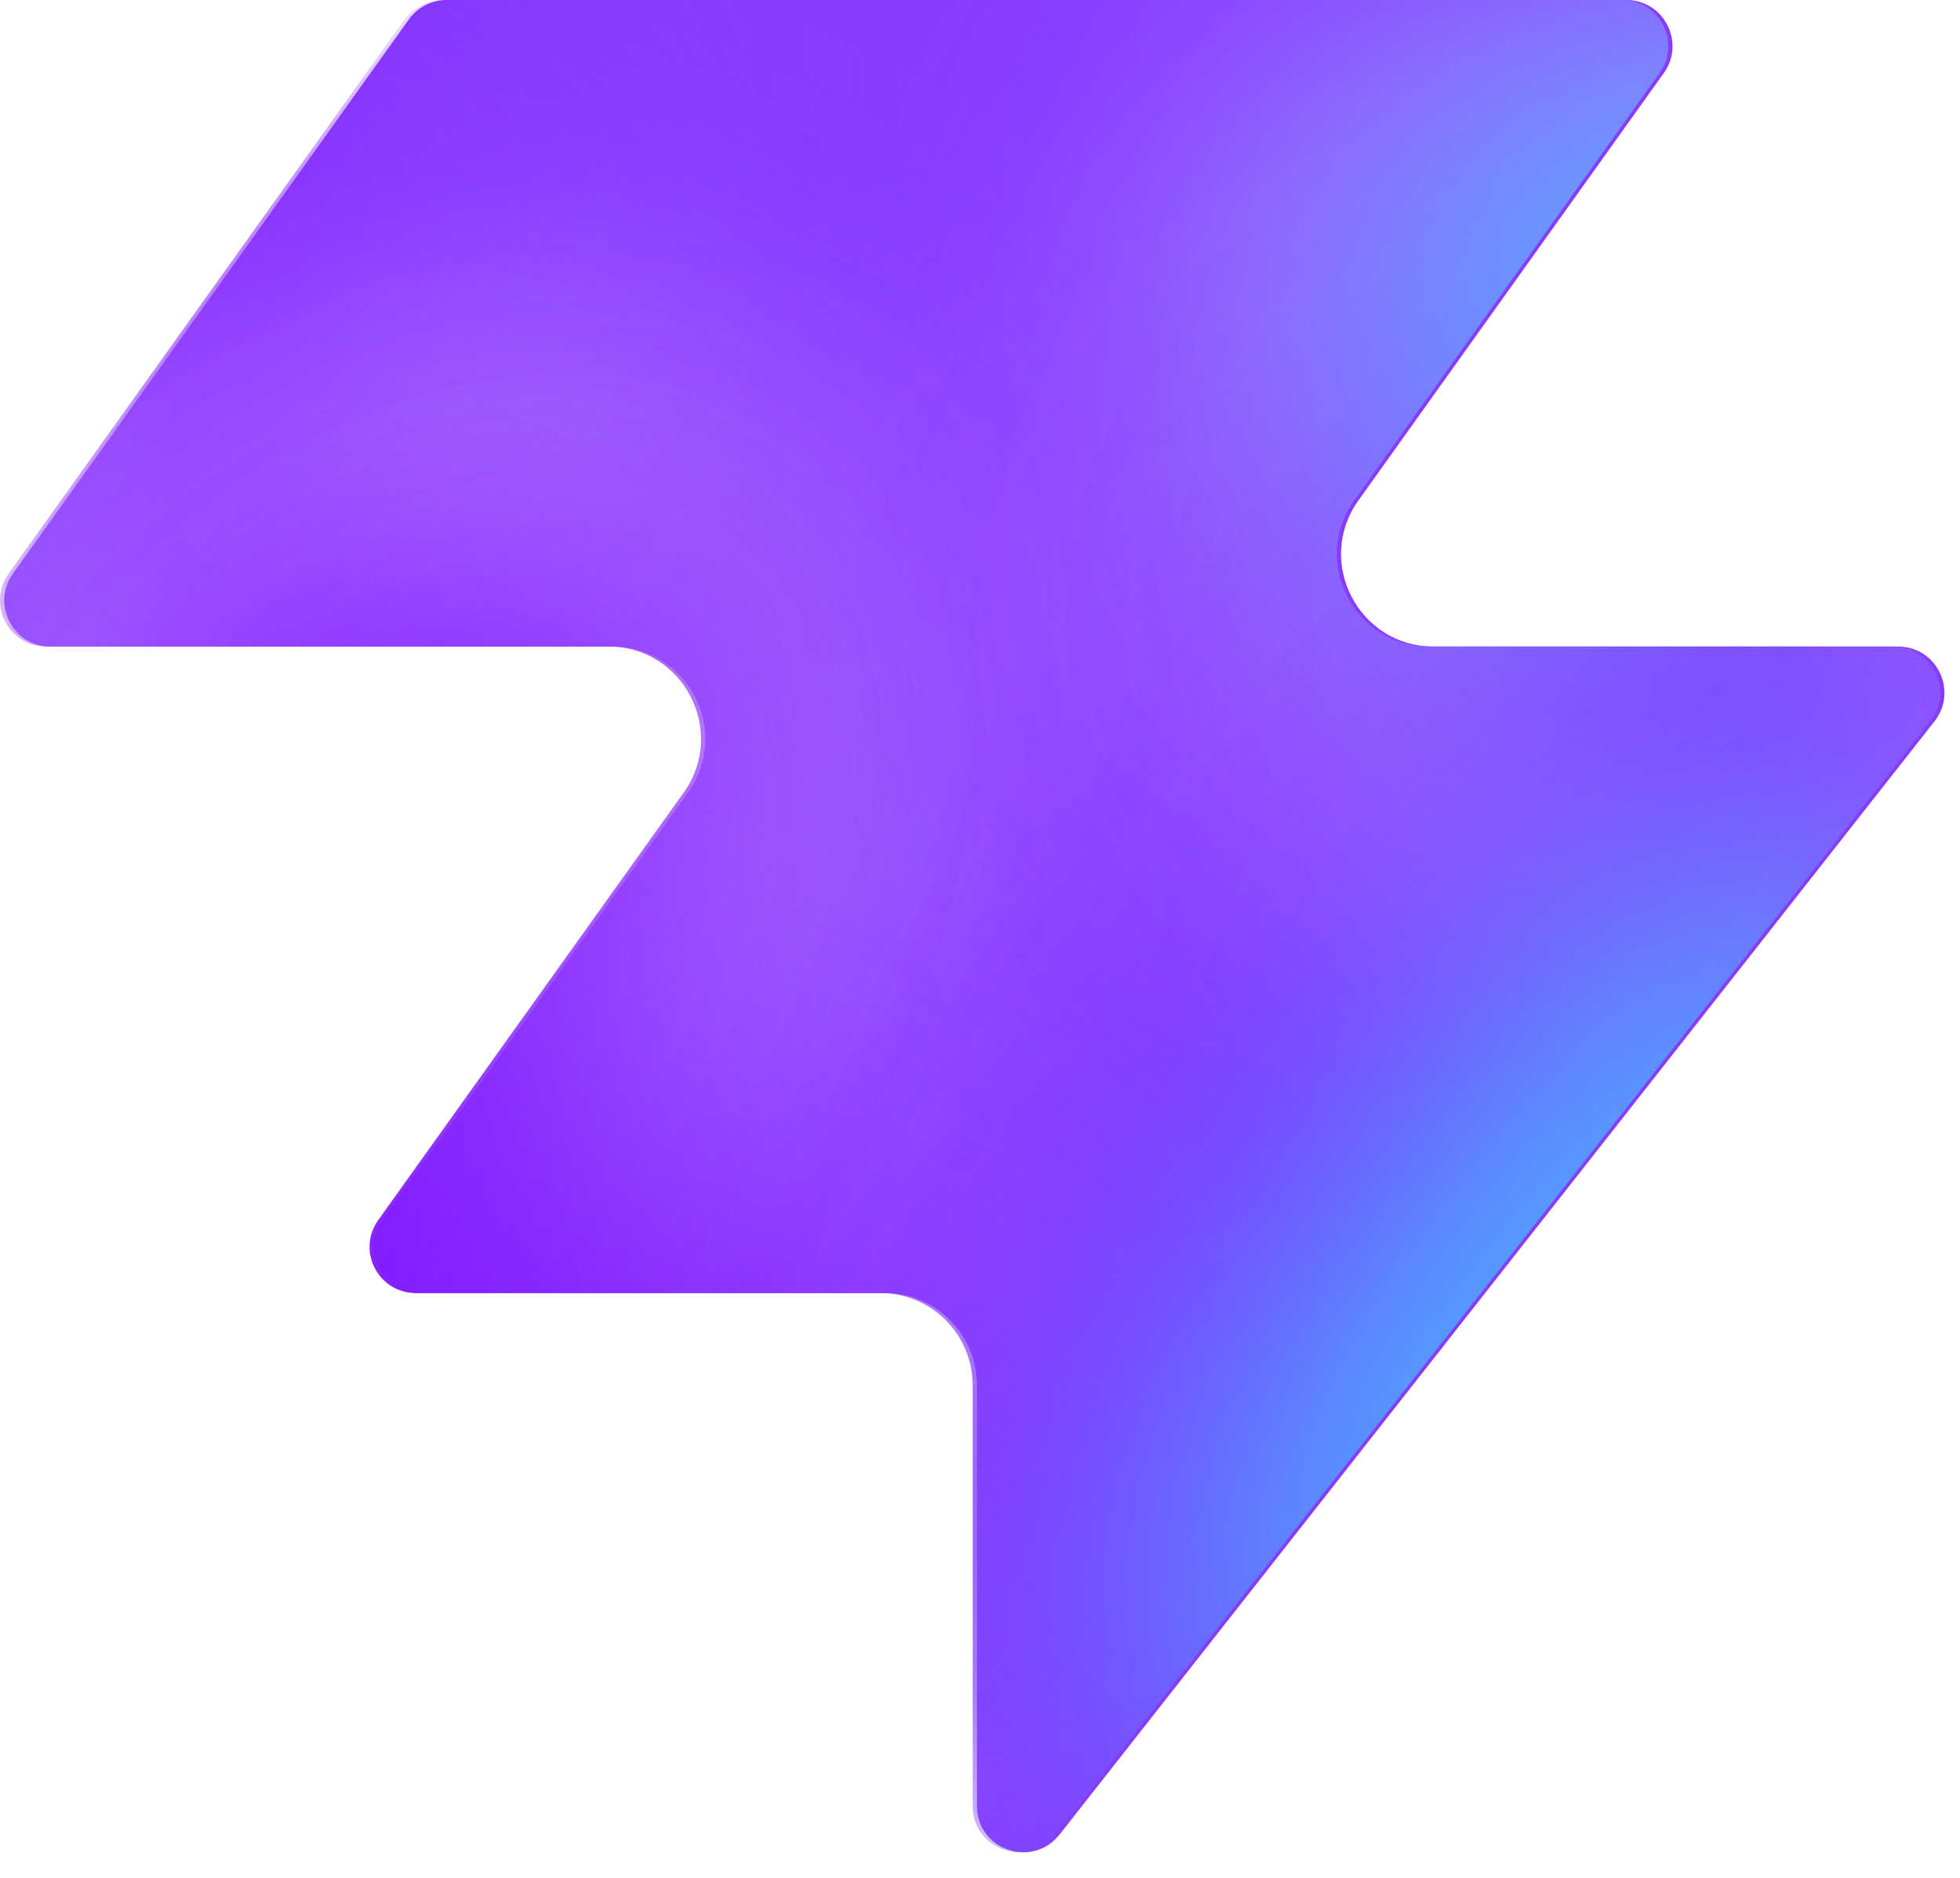
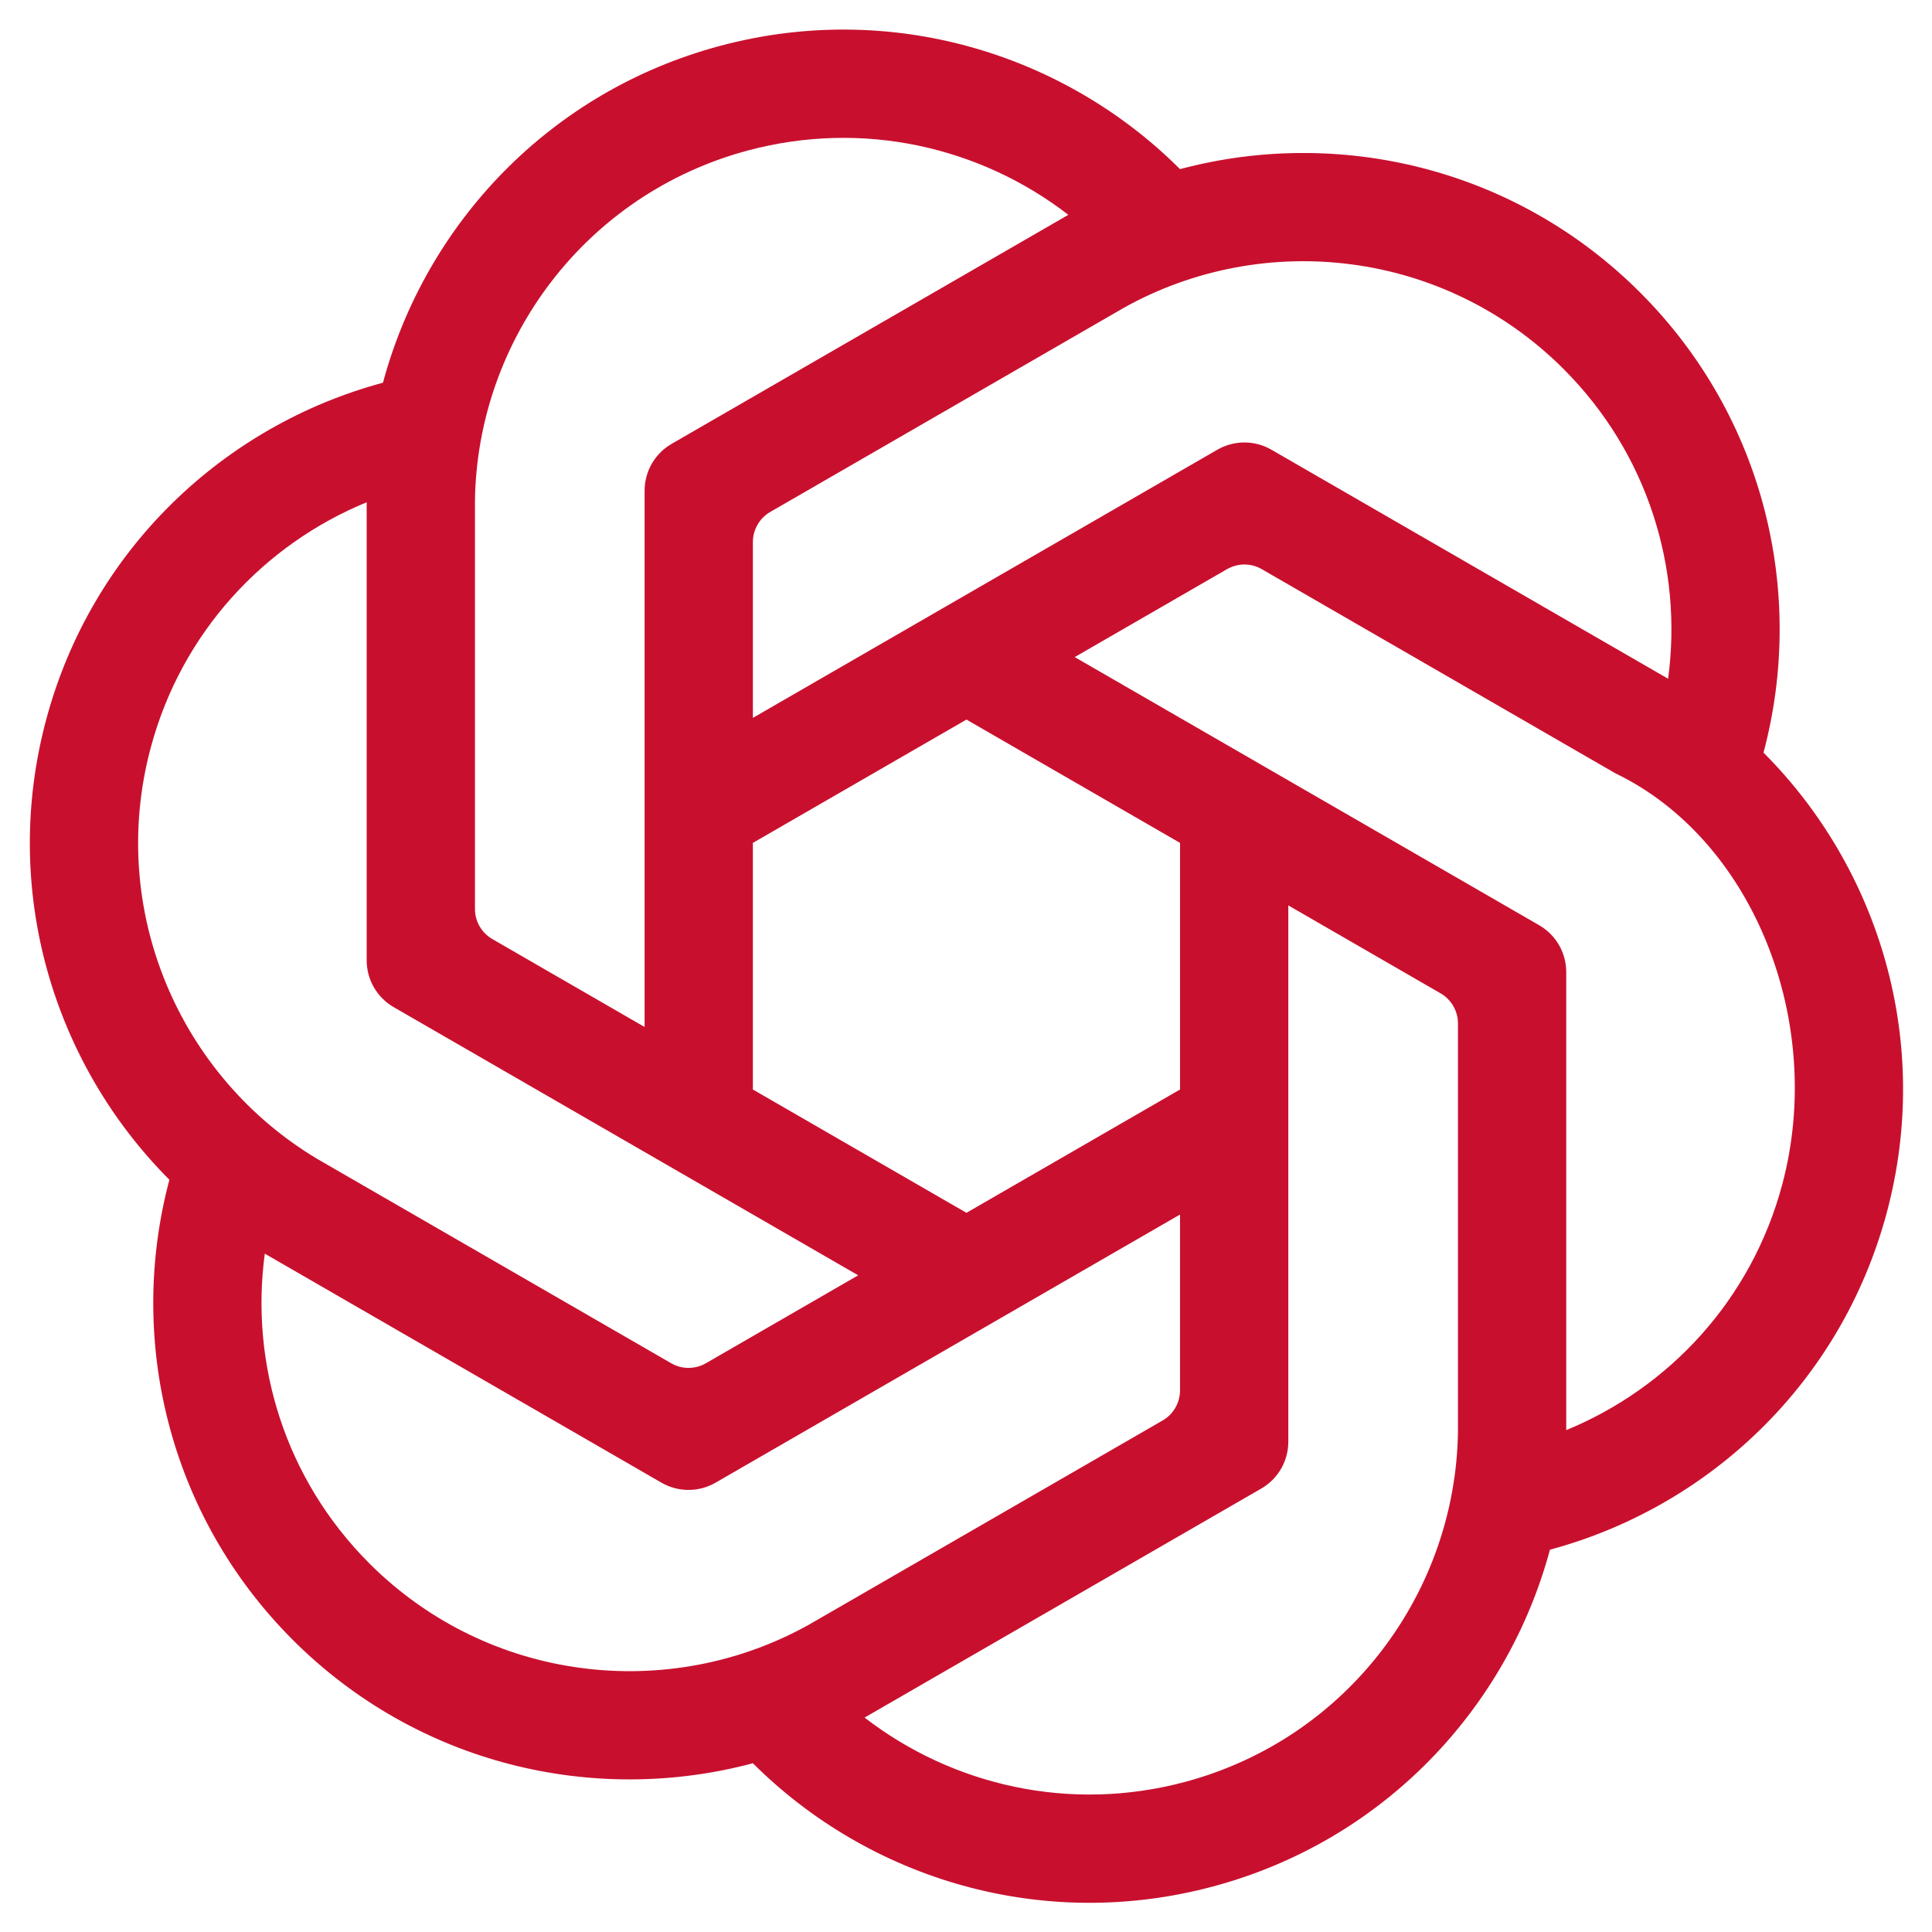
- <svg xmlns="http://www.w3.org/2000/svg" width="48" height="46" fill="none" viewBox="0 0 48 46">
-   <path fill="#863bff" d="M25.946 44.938c-.664.845-2.021.375-2.021-.698V33.937a2.26 2.26 0 0 0-2.262-2.262H10.287c-.92 0-1.456-1.04-.92-1.788l7.48-10.471c1.07-1.497 0-3.578-1.842-3.578H1.237c-.92 0-1.456-1.04-.92-1.788L10.013.474c.214-.297.556-.474.92-.474h28.894c.92 0 1.456 1.04.92 1.788l-7.48 10.471c-1.07 1.498 0 3.579 1.842 3.579h11.377c.943 0 1.473 1.088.89 1.83L25.947 44.94z" style="fill:#863bff;fill:color(display-p3 .525 .23 1);fill-opacity:1" />
-   <mask id="a" width="48" height="46" x="0" y="0" maskUnits="userSpaceOnUse" style="mask-type:alpha">
-     <path fill="#000" d="M25.842 44.938c-.664.844-2.021.375-2.021-.698V33.937a2.26 2.26 0 0 0-2.262-2.262H10.183c-.92 0-1.456-1.04-.92-1.788l7.48-10.471c1.07-1.498 0-3.579-1.842-3.579H1.133c-.92 0-1.456-1.04-.92-1.787L9.91.473c.214-.297.556-.474.92-.474h28.894c.92 0 1.456 1.04.92 1.788l-7.48 10.471c-1.07 1.498 0 3.578 1.842 3.578h11.377c.943 0 1.473 1.088.89 1.832L25.843 44.94z" style="fill:#000;fill-opacity:1" />
-   </mask>
-   <g mask="url(#a)">
-     <g filter="url(#b)">
-       <ellipse cx="5.508" cy="14.704" fill="#ede6ff" rx="5.508" ry="14.704" style="fill:#ede6ff;fill:color(display-p3 .927 .903 1);fill-opacity:1" transform="matrix(.00324 1 1 -.00324 -4.47 31.516)" />
-     </g>
-     <g filter="url(#c)">
-       <ellipse cx="10.399" cy="29.851" fill="#ede6ff" rx="10.399" ry="29.851" style="fill:#ede6ff;fill:color(display-p3 .927 .903 1);fill-opacity:1" transform="matrix(.00324 1 1 -.00324 -39.328 7.883)" />
-     </g>
-     <g filter="url(#d)">
-       <ellipse cx="5.508" cy="30.487" fill="#7e14ff" rx="5.508" ry="30.487" style="fill:#7e14ff;fill:color(display-p3 .492 .077 1);fill-opacity:1" transform="rotate(89.814 -25.913 -14.639)scale(1 -1)" />
-     </g>
-     <g filter="url(#e)">
-       <ellipse cx="5.508" cy="30.599" fill="#7e14ff" rx="5.508" ry="30.599" style="fill:#7e14ff;fill:color(display-p3 .492 .077 1);fill-opacity:1" transform="rotate(89.814 -32.644 -3.334)scale(1 -1)" />
-     </g>
-     <g filter="url(#f)">
-       <ellipse cx="5.508" cy="30.599" fill="#7e14ff" rx="5.508" ry="30.599" style="fill:#7e14ff;fill:color(display-p3 .492 .077 1);fill-opacity:1" transform="matrix(.00324 1 1 -.00324 -34.34 30.47)" />
-     </g>
-     <g filter="url(#g)">
-       <ellipse cx="14.072" cy="22.078" fill="#ede6ff" rx="14.072" ry="22.078" style="fill:#ede6ff;fill:color(display-p3 .927 .903 1);fill-opacity:1" transform="rotate(93.35 24.506 48.493)scale(-1 1)" />
-     </g>
-     <g filter="url(#h)">
-       <ellipse cx="3.47" cy="21.501" fill="#7e14ff" rx="3.47" ry="21.501" style="fill:#7e14ff;fill:color(display-p3 .492 .077 1);fill-opacity:1" transform="rotate(89.009 28.708 47.59)scale(-1 1)" />
-     </g>
-     <g filter="url(#i)">
-       <ellipse cx="3.47" cy="21.501" fill="#7e14ff" rx="3.47" ry="21.501" style="fill:#7e14ff;fill:color(display-p3 .492 .077 1);fill-opacity:1" transform="rotate(89.009 28.708 47.59)scale(-1 1)" />
-     </g>
-     <g filter="url(#j)">
-       <ellipse cx=".387" cy="8.972" fill="#7e14ff" rx="4.407" ry="29.108" style="fill:#7e14ff;fill:color(display-p3 .492 .077 1);fill-opacity:1" transform="rotate(39.51 .387 8.972)" />
-     </g>
-     <g filter="url(#k)">
-       <ellipse cx="47.523" cy="-6.092" fill="#7e14ff" rx="4.407" ry="29.108" style="fill:#7e14ff;fill:color(display-p3 .492 .077 1);fill-opacity:1" transform="rotate(37.892 47.523 -6.092)" />
-     </g>
-     <g filter="url(#l)">
-       <ellipse cx="41.412" cy="6.333" fill="#47bfff" rx="5.971" ry="9.665" style="fill:#47bfff;fill:color(display-p3 .28 .748 1);fill-opacity:1" transform="rotate(37.892 41.412 6.333)" />
-     </g>
-     <g filter="url(#m)">
-       <ellipse cx="-1.879" cy="38.332" fill="#7e14ff" rx="4.407" ry="29.108" style="fill:#7e14ff;fill:color(display-p3 .492 .077 1);fill-opacity:1" transform="rotate(37.892 -1.88 38.332)" />
-     </g>
-     <g filter="url(#n)">
-       <ellipse cx="-1.879" cy="38.332" fill="#7e14ff" rx="4.407" ry="29.108" style="fill:#7e14ff;fill:color(display-p3 .492 .077 1);fill-opacity:1" transform="rotate(37.892 -1.88 38.332)" />
-     </g>
-     <g filter="url(#o)">
-       <ellipse cx="35.651" cy="29.907" fill="#7e14ff" rx="4.407" ry="29.108" style="fill:#7e14ff;fill:color(display-p3 .492 .077 1);fill-opacity:1" transform="rotate(37.892 35.651 29.907)" />
-     </g>
-     <g filter="url(#p)">
-       <ellipse cx="38.418" cy="32.4" fill="#47bfff" rx="5.971" ry="15.297" style="fill:#47bfff;fill:color(display-p3 .28 .748 1);fill-opacity:1" transform="rotate(37.892 38.418 32.4)" />
-     </g>
-   </g>
-   <defs>
-     <filter id="b" width="60.045" height="41.654" x="-19.77" y="16.149" color-interpolation-filters="sRGB" filterUnits="userSpaceOnUse">
-       <feFlood flood-opacity="0" result="BackgroundImageFix" />
-       <feBlend in="SourceGraphic" in2="BackgroundImageFix" result="shape" />
-       <feGaussianBlur result="effect1_foregroundBlur_2002_17158" stdDeviation="7.659" />
-     </filter>
-     <filter id="c" width="90.34" height="51.437" x="-54.613" y="-7.533" color-interpolation-filters="sRGB" filterUnits="userSpaceOnUse">
-       <feFlood flood-opacity="0" result="BackgroundImageFix" />
-       <feBlend in="SourceGraphic" in2="BackgroundImageFix" result="shape" />
-       <feGaussianBlur result="effect1_foregroundBlur_2002_17158" stdDeviation="7.659" />
-     </filter>
-     <filter id="d" width="79.355" height="29.4" x="-49.64" y="2.03" color-interpolation-filters="sRGB" filterUnits="userSpaceOnUse">
-       <feFlood flood-opacity="0" result="BackgroundImageFix" />
-       <feBlend in="SourceGraphic" in2="BackgroundImageFix" result="shape" />
-       <feGaussianBlur result="effect1_foregroundBlur_2002_17158" stdDeviation="4.596" />
-     </filter>
-     <filter id="e" width="79.579" height="29.4" x="-45.045" y="20.029" color-interpolation-filters="sRGB" filterUnits="userSpaceOnUse">
-       <feFlood flood-opacity="0" result="BackgroundImageFix" />
-       <feBlend in="SourceGraphic" in2="BackgroundImageFix" result="shape" />
-       <feGaussianBlur result="effect1_foregroundBlur_2002_17158" stdDeviation="4.596" />
-     </filter>
-     <filter id="f" width="79.579" height="29.4" x="-43.513" y="21.178" color-interpolation-filters="sRGB" filterUnits="userSpaceOnUse">
-       <feFlood flood-opacity="0" result="BackgroundImageFix" />
-       <feBlend in="SourceGraphic" in2="BackgroundImageFix" result="shape" />
-       <feGaussianBlur result="effect1_foregroundBlur_2002_17158" stdDeviation="4.596" />
-     </filter>
-     <filter id="g" width="74.749" height="58.852" x="15.756" y="-17.901" color-interpolation-filters="sRGB" filterUnits="userSpaceOnUse">
-       <feFlood flood-opacity="0" result="BackgroundImageFix" />
-       <feBlend in="SourceGraphic" in2="BackgroundImageFix" result="shape" />
-       <feGaussianBlur result="effect1_foregroundBlur_2002_17158" stdDeviation="7.659" />
-     </filter>
-     <filter id="h" width="61.377" height="25.362" x="23.548" y="2.284" color-interpolation-filters="sRGB" filterUnits="userSpaceOnUse">
-       <feFlood flood-opacity="0" result="BackgroundImageFix" />
-       <feBlend in="SourceGraphic" in2="BackgroundImageFix" result="shape" />
-       <feGaussianBlur result="effect1_foregroundBlur_2002_17158" stdDeviation="4.596" />
-     </filter>
-     <filter id="i" width="61.377" height="25.362" x="23.548" y="2.284" color-interpolation-filters="sRGB" filterUnits="userSpaceOnUse">
-       <feFlood flood-opacity="0" result="BackgroundImageFix" />
-       <feBlend in="SourceGraphic" in2="BackgroundImageFix" result="shape" />
-       <feGaussianBlur result="effect1_foregroundBlur_2002_17158" stdDeviation="4.596" />
-     </filter>
-     <filter id="j" width="56.045" height="63.649" x="-27.636" y="-22.853" color-interpolation-filters="sRGB" filterUnits="userSpaceOnUse">
-       <feFlood flood-opacity="0" result="BackgroundImageFix" />
-       <feBlend in="SourceGraphic" in2="BackgroundImageFix" result="shape" />
-       <feGaussianBlur result="effect1_foregroundBlur_2002_17158" stdDeviation="4.596" />
-     </filter>
-     <filter id="k" width="54.814" height="64.646" x="20.116" y="-38.415" color-interpolation-filters="sRGB" filterUnits="userSpaceOnUse">
-       <feFlood flood-opacity="0" result="BackgroundImageFix" />
-       <feBlend in="SourceGraphic" in2="BackgroundImageFix" result="shape" />
-       <feGaussianBlur result="effect1_foregroundBlur_2002_17158" stdDeviation="4.596" />
-     </filter>
-     <filter id="l" width="33.541" height="35.313" x="24.641" y="-11.323" color-interpolation-filters="sRGB" filterUnits="userSpaceOnUse">
-       <feFlood flood-opacity="0" result="BackgroundImageFix" />
-       <feBlend in="SourceGraphic" in2="BackgroundImageFix" result="shape" />
-       <feGaussianBlur result="effect1_foregroundBlur_2002_17158" stdDeviation="4.596" />
-     </filter>
-     <filter id="m" width="54.814" height="64.646" x="-29.286" y="6.009" color-interpolation-filters="sRGB" filterUnits="userSpaceOnUse">
-       <feFlood flood-opacity="0" result="BackgroundImageFix" />
-       <feBlend in="SourceGraphic" in2="BackgroundImageFix" result="shape" />
-       <feGaussianBlur result="effect1_foregroundBlur_2002_17158" stdDeviation="4.596" />
-     </filter>
-     <filter id="n" width="54.814" height="64.646" x="-29.286" y="6.009" color-interpolation-filters="sRGB" filterUnits="userSpaceOnUse">
-       <feFlood flood-opacity="0" result="BackgroundImageFix" />
-       <feBlend in="SourceGraphic" in2="BackgroundImageFix" result="shape" />
-       <feGaussianBlur result="effect1_foregroundBlur_2002_17158" stdDeviation="4.596" />
-     </filter>
-     <filter id="o" width="54.814" height="64.646" x="8.244" y="-2.416" color-interpolation-filters="sRGB" filterUnits="userSpaceOnUse">
-       <feFlood flood-opacity="0" result="BackgroundImageFix" />
-       <feBlend in="SourceGraphic" in2="BackgroundImageFix" result="shape" />
-       <feGaussianBlur result="effect1_foregroundBlur_2002_17158" stdDeviation="4.596" />
-     </filter>
-     <filter id="p" width="39.409" height="43.623" x="18.713" y="10.588" color-interpolation-filters="sRGB" filterUnits="userSpaceOnUse">
-       <feFlood flood-opacity="0" result="BackgroundImageFix" />
-       <feBlend in="SourceGraphic" in2="BackgroundImageFix" result="shape" />
-       <feGaussianBlur result="effect1_foregroundBlur_2002_17158" stdDeviation="4.596" />
-     </filter>
-   </defs>
+ <svg xmlns="http://www.w3.org/2000/svg" viewBox="183.5 174.9 348.5 365.8" width="32" height="32">
+   <path d="M508.749 317.399C516.777 287.314 508.991 253.884 485.389 230.282C461.788 206.681 428.36 198.895 398.273 206.923C376.231 184.928 343.39 174.956 311.148 183.596C278.906 192.234 255.45 217.292 247.36 247.361C217.291 255.451 192.233 278.91 183.595 311.149C174.957 343.391 184.927 376.232 206.924 398.274C198.896 428.359 206.683 461.789 230.284 485.391C253.885 508.992 287.313 516.779 317.401 508.75C339.442 530.745 372.286 540.717 404.525 532.079C436.767 523.441 460.223 498.384 468.313 468.315C498.383 460.224 523.44 436.766 532.078 404.526C540.716 372.285 530.747 339.443 508.749 317.402V317.399ZM470.899 244.776C486.892 260.77 493.488 282.601 490.687 303.412L415.577 260.046C412.411 258.218 408.509 258.218 405.345 260.046L317.401 310.82V277.526C317.401 275.191 318.652 273.005 320.676 271.837L387.644 233.174C414.178 218.353 448.346 222.223 470.901 244.776H470.899ZM357.837 311.144L398.275 334.491V381.185L357.837 404.532L317.398 381.185V334.491L357.837 311.144ZM264.776 269.693C265.207 239.305 285.644 211.649 316.453 203.393C338.3 197.54 360.505 202.744 377.127 215.573L302.014 258.937C298.848 260.764 296.898 264.144 296.898 267.798V369.346L268.065 352.699C266.043 351.531 264.776 349.353 264.776 347.017V269.691V269.693ZM203.391 316.454C209.244 294.608 224.854 277.978 244.276 269.999V356.73C244.276 360.384 246.226 363.763 249.392 365.591L337.337 416.365L308.503 433.013C306.481 434.181 303.961 434.188 301.939 433.02L234.971 394.357C208.868 378.789 195.138 347.261 203.391 316.454ZM244.775 470.9C228.781 454.906 222.186 433.075 224.986 412.264L300.096 455.63C303.263 457.457 307.164 457.457 310.328 455.63L398.273 404.856V438.149C398.273 440.485 397.022 442.671 394.997 443.839L328.029 482.502C301.495 497.322 267.327 493.452 244.772 470.9H244.775ZM450.897 445.982C450.466 476.371 430.029 504.027 399.22 512.283C377.373 518.136 355.168 512.932 338.547 500.102L413.659 456.738C416.826 454.911 418.775 451.532 418.775 447.877V346.329L447.609 362.977C449.631 364.145 450.897 366.323 450.897 368.659V445.985V445.982ZM512.282 399.221C506.429 421.068 490.819 437.697 471.397 445.676V358.946C471.397 355.292 469.448 351.912 466.281 350.085L378.336 299.311L407.17 282.663C409.192 281.495 411.712 281.487 413.734 282.655L480.702 321.318C506.805 333.887 520.536 368.415 512.282 399.221Z" fill="#c8102e" />
</svg>
